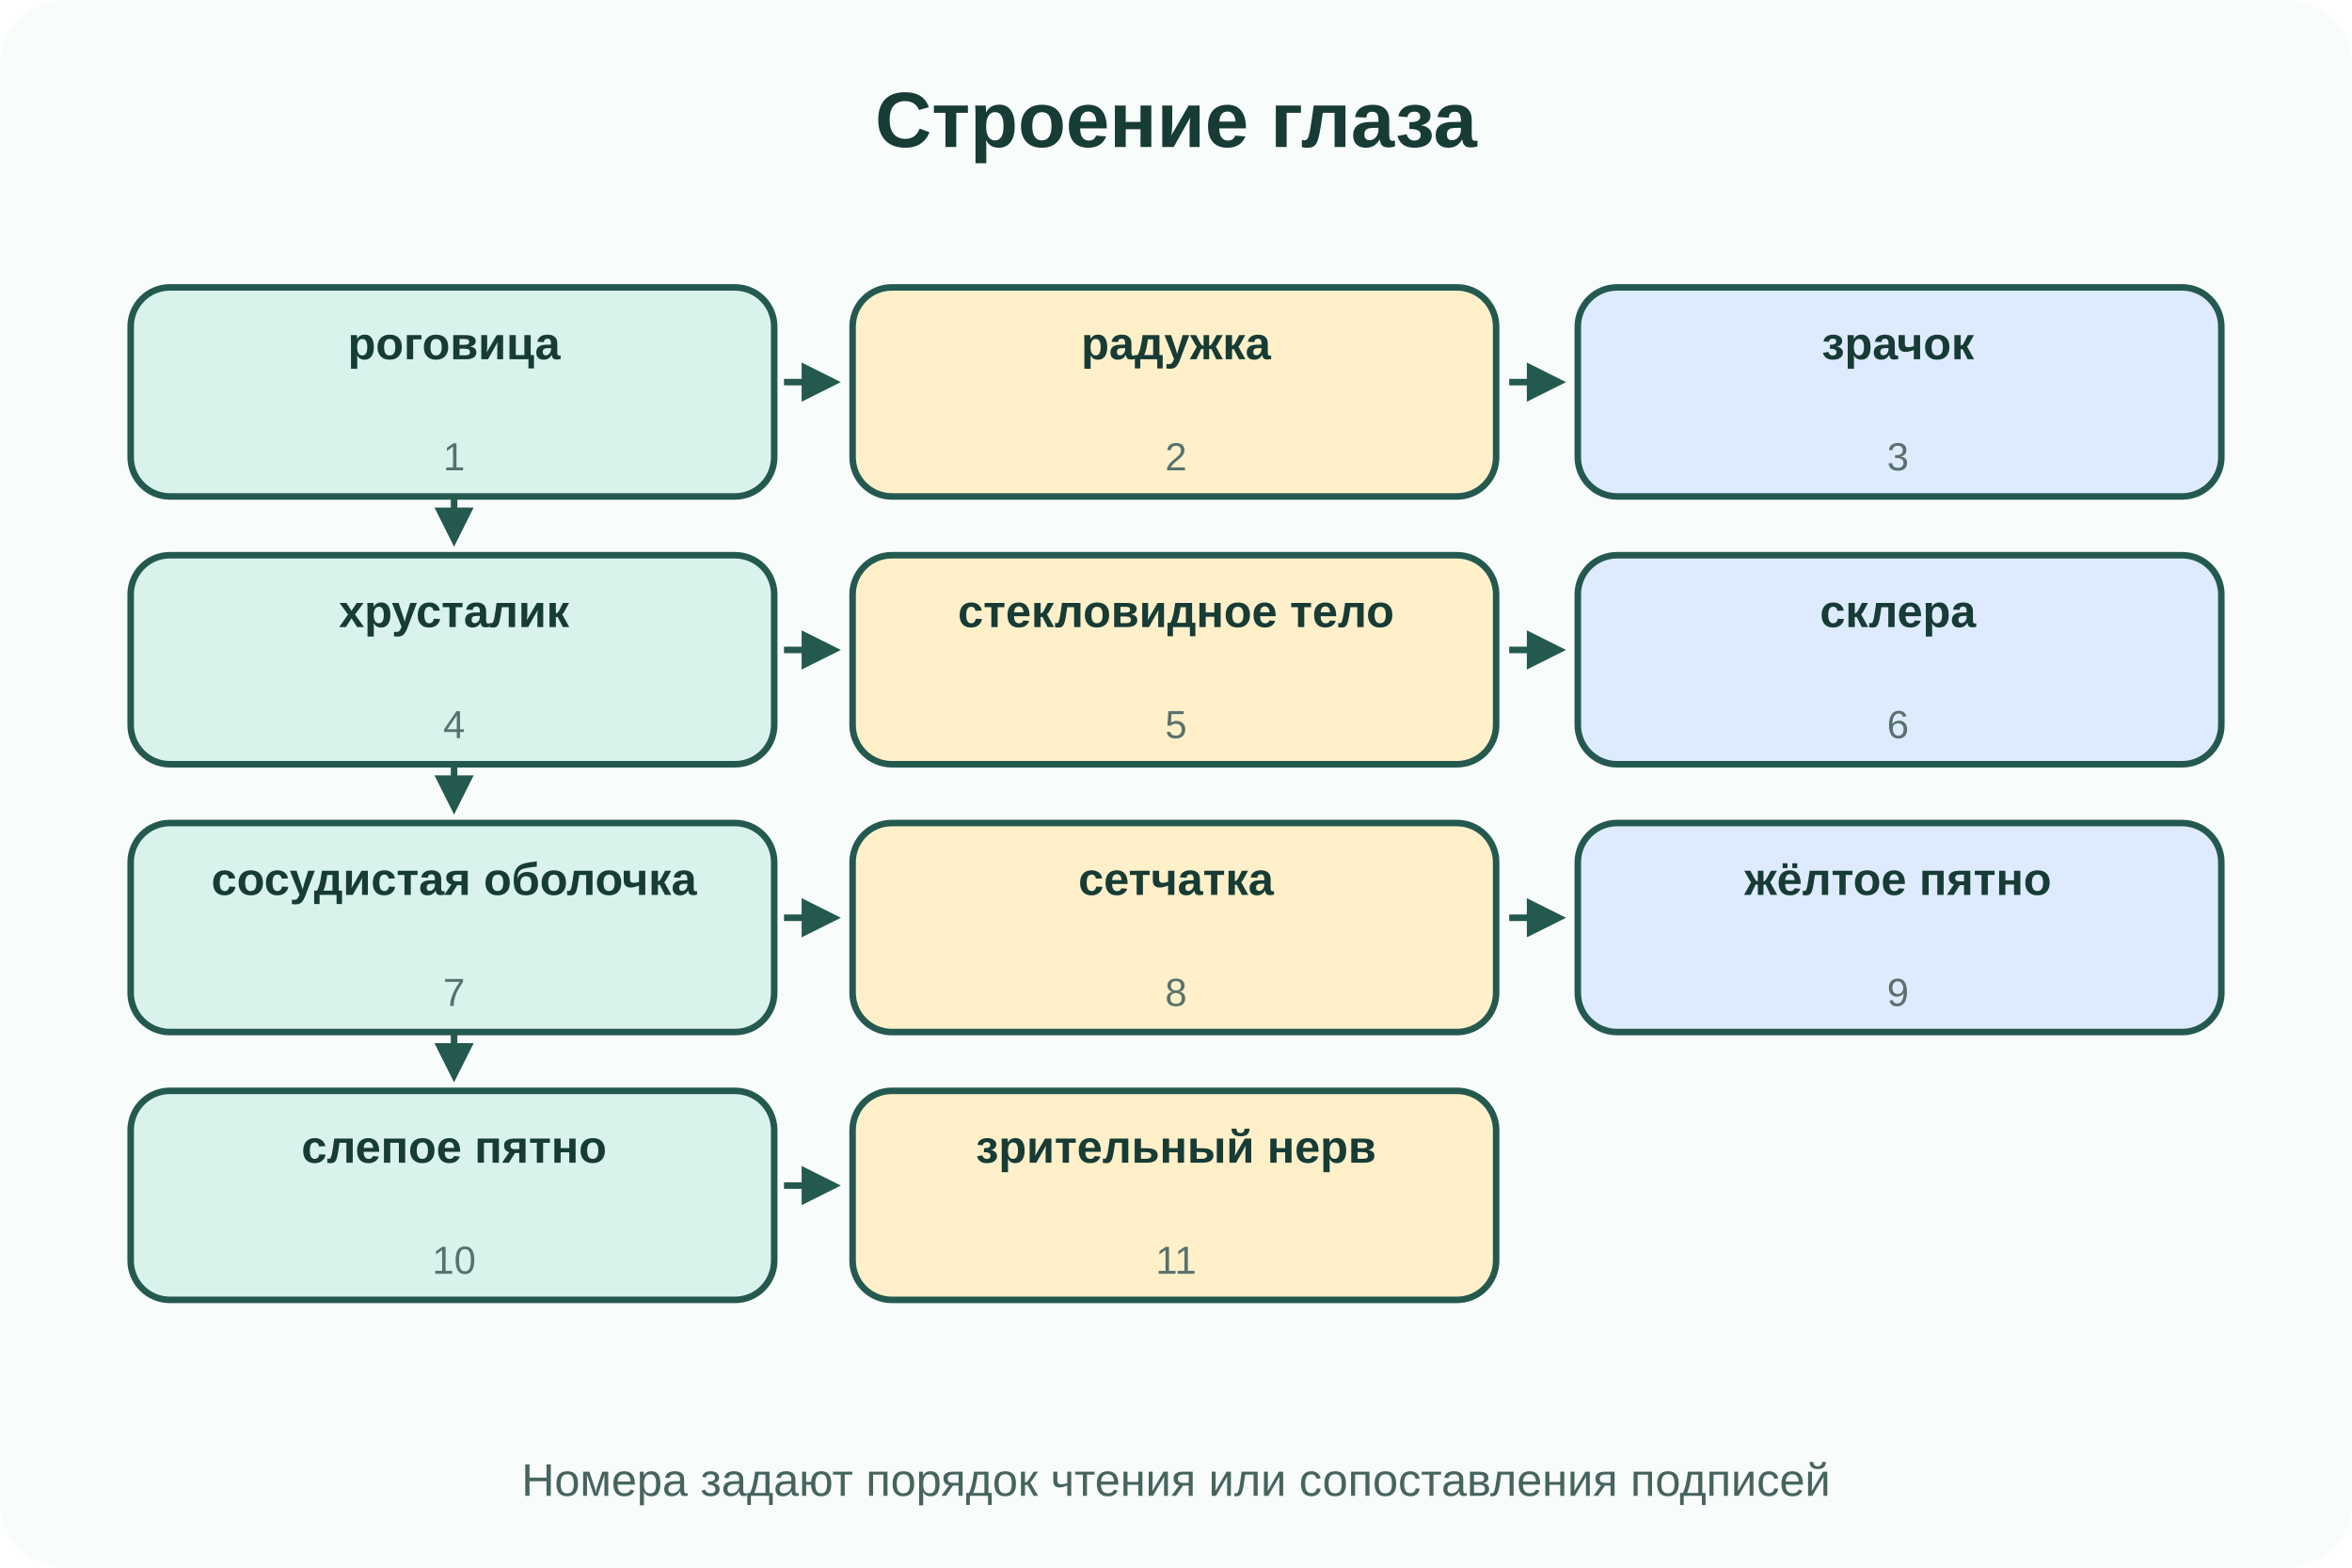
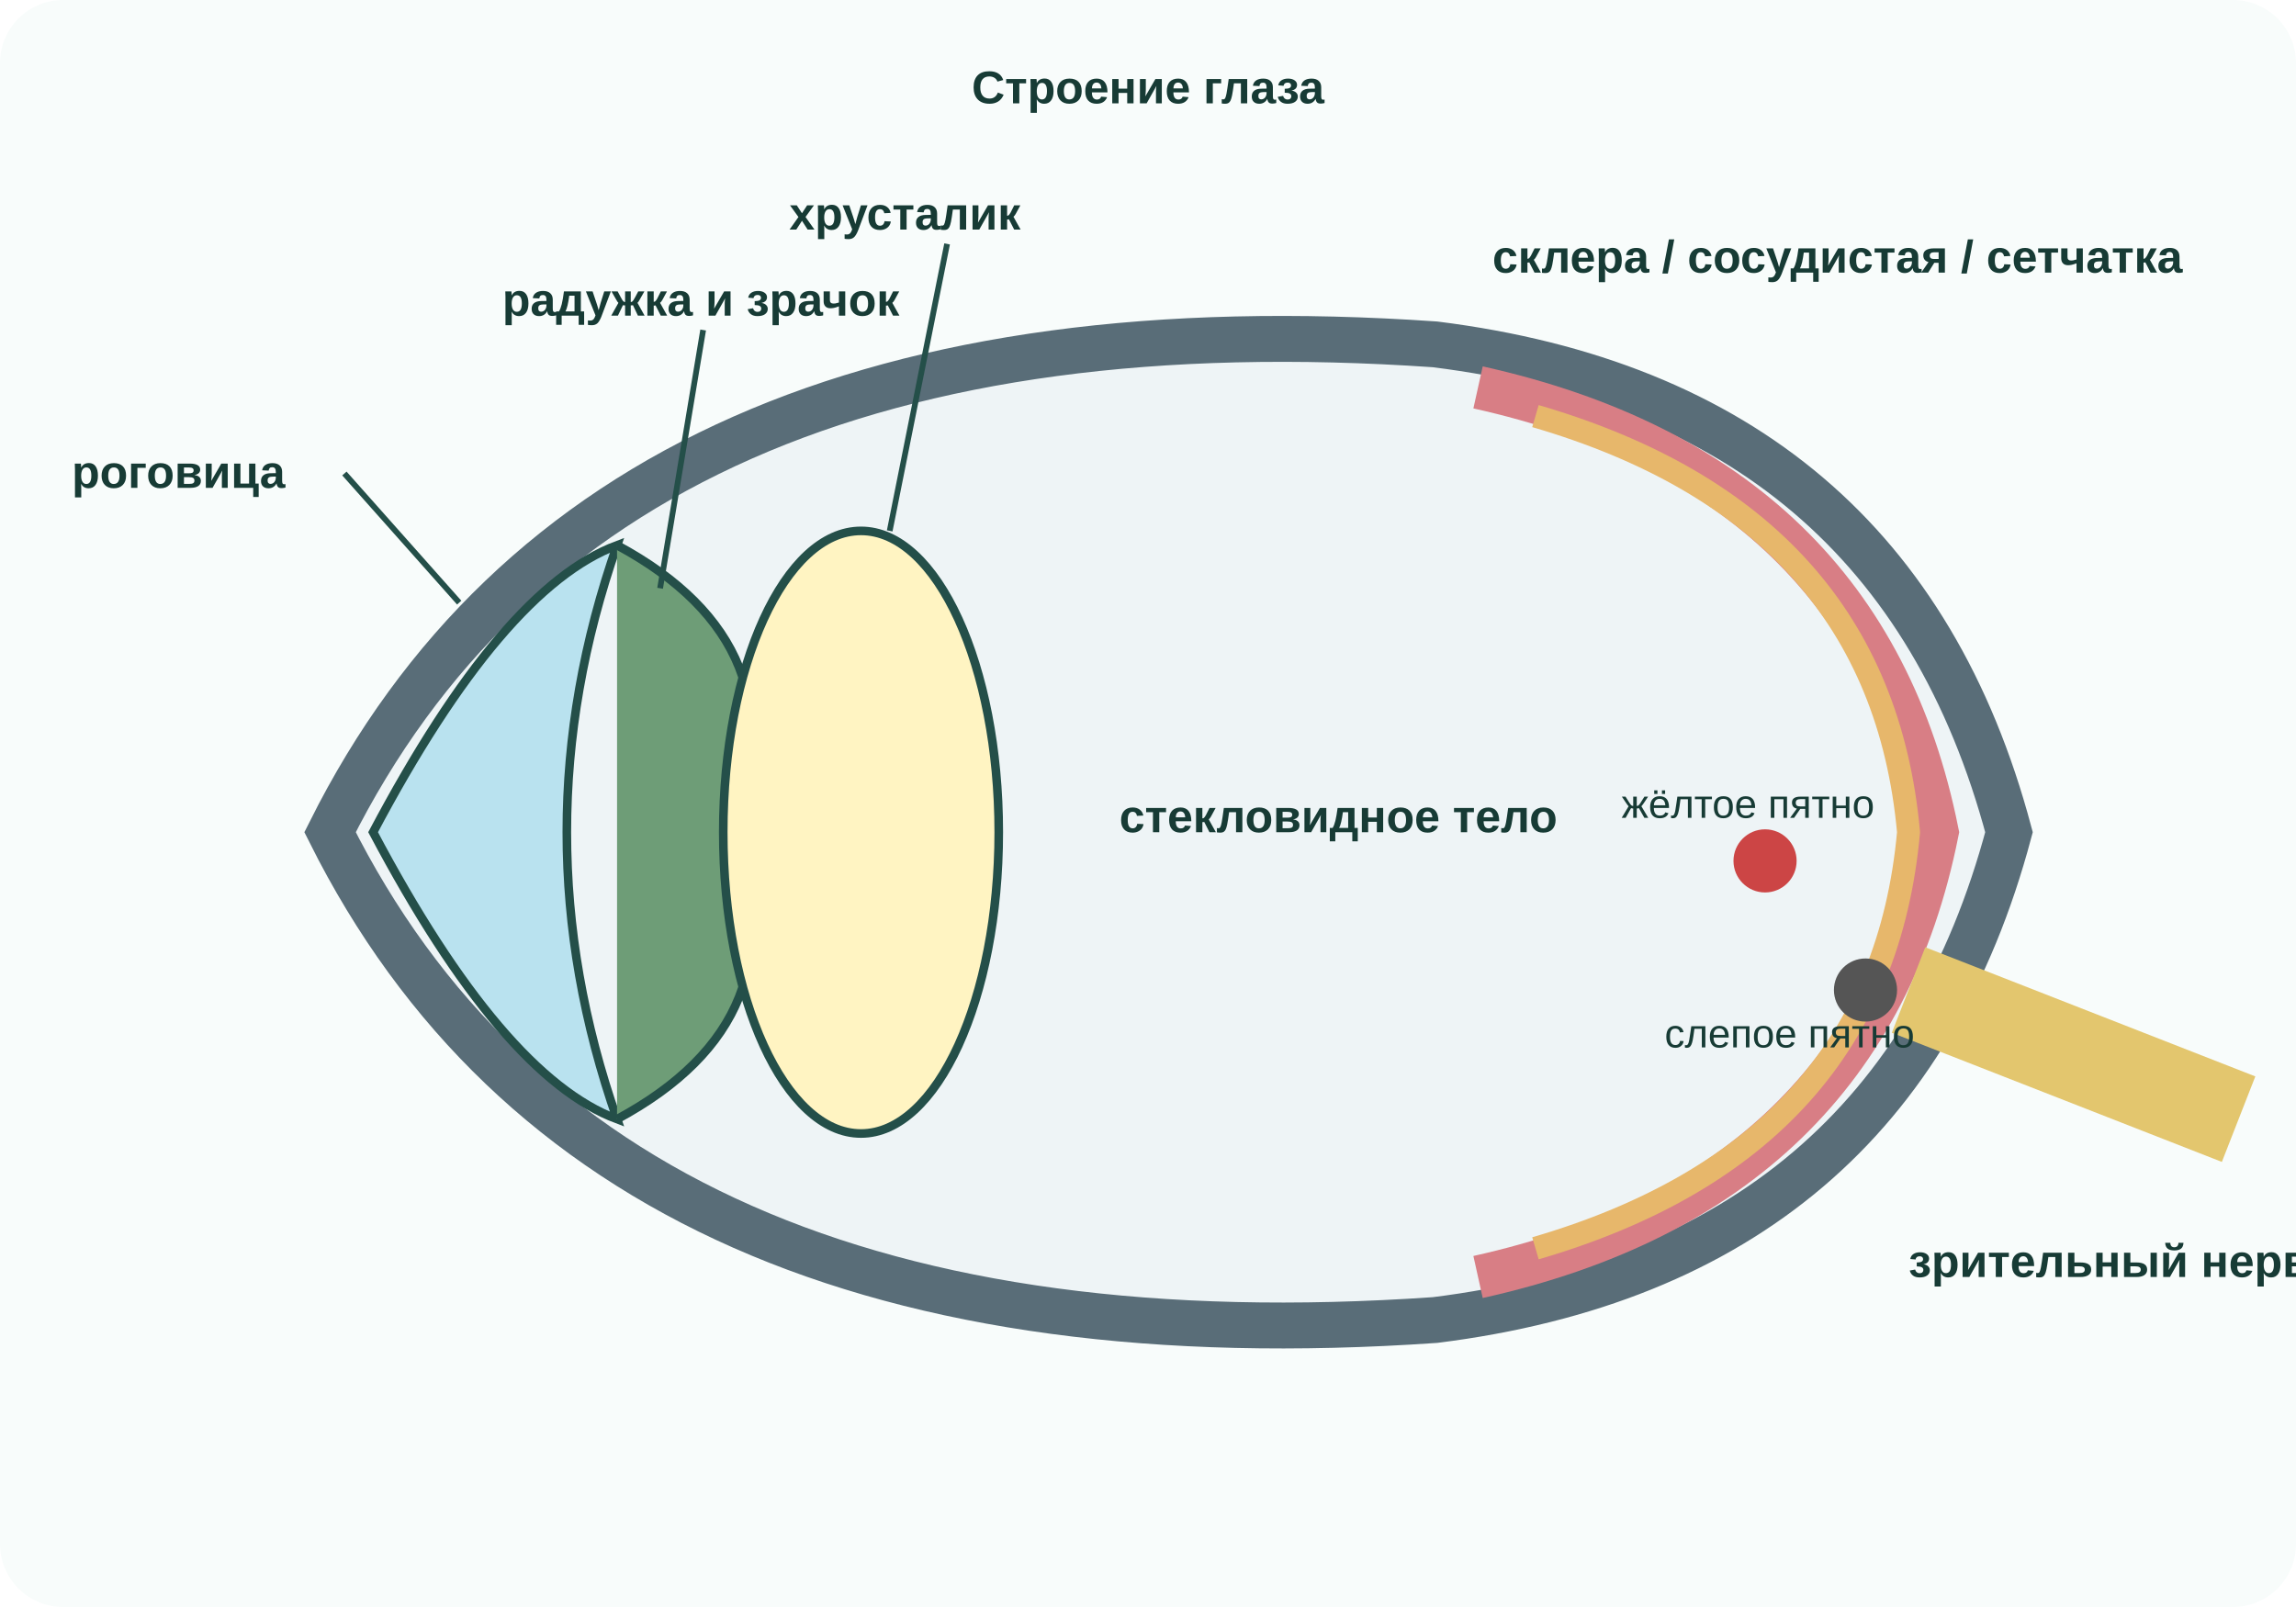
- <svg xmlns="http://www.w3.org/2000/svg" viewBox="0 0 720 480" role="img" aria-labelledby="title desc" preserveAspectRatio="xMidYMid meet">
+ <svg xmlns="http://www.w3.org/2000/svg" viewBox="0 0 800 560" role="img" aria-labelledby="title desc" preserveAspectRatio="xMidYMid meet">
  <defs>
-     <marker id="arrow" viewBox="0 0 10 10" refX="8" refY="5" markerWidth="6" markerHeight="6" orient="auto-start-reverse">
-       <path d="M0 0 L10 5 L0 10z" fill="#24594f" />
+     <marker id="arrow" viewBox="0 0 10 10" refX="8" refY="5" markerWidth="6" markerHeight="6" orient="auto">
+       <path d="M0 0L10 5L0 10z" fill="#244f49" />
    </marker>
+     <style>.t{font:600 16px Arial,sans-serif;fill:#173b35}.s{font:14px Arial,sans-serif;fill:#173b35}.lead{fill:none;stroke:#244f49;stroke-width:2}.flow{fill:none;stroke:#176b5b;stroke-width:4;marker-end:url(#arrow)}.organ{stroke:#244f49;stroke-width:3}.red{fill:#f7a4a4}.blue{fill:#9bc8ef}.cream{fill:#fff0c9}.green{fill:#b9e4d7}</style>
  </defs>
-   <style>.label{font:600 14px Arial,sans-serif;text-anchor:middle;fill:#173b35}.num{font:12px Arial,sans-serif;text-anchor:middle;fill:#58716c}.link{fill:none;stroke:#24594f;stroke-width:2}</style>
-   <rect width="100%" height="100%" rx="20" fill="#f8fcfb" />
-   <text x="360" y="45" style="font:700 24px Arial,sans-serif;text-anchor:middle;fill:#173b35">Строение глаза</text>
-   <path d="M 240 117 H 255" class="link" marker-end="url(#arrow)" />
-   <path d="M 462 117 H 477" class="link" marker-end="url(#arrow)" />
-   <path d="M 139 146 V 165" class="link" marker-end="url(#arrow)" />
-   <path d="M 240 199 H 255" class="link" marker-end="url(#arrow)" />
-   <path d="M 462 199 H 477" class="link" marker-end="url(#arrow)" />
-   <path d="M 139 228 V 247" class="link" marker-end="url(#arrow)" />
-   <path d="M 240 281 H 255" class="link" marker-end="url(#arrow)" />
-   <path d="M 462 281 H 477" class="link" marker-end="url(#arrow)" />
-   <path d="M 139 310 V 329" class="link" marker-end="url(#arrow)" />
-   <path d="M 240 363 H 255" class="link" marker-end="url(#arrow)" />
-   <g>
-     <rect x="40" y="88" width="197" height="64" rx="12" fill="#d9f3ec" stroke="#24594f" stroke-width="2" />
-     <text x="139" y="110" class="label">
-       <tspan x="139" dy="0">роговица</tspan>
-     </text>
-     <text x="139" y="144" class="num">1</text>
-   </g>
-   <g>
-     <rect x="261" y="88" width="197" height="64" rx="12" fill="#fff0c9" stroke="#24594f" stroke-width="2" />
-     <text x="360" y="110" class="label">
-       <tspan x="360" dy="0">радужка</tspan>
-     </text>
-     <text x="360" y="144" class="num">2</text>
-   </g>
-   <g>
-     <rect x="483" y="88" width="197" height="64" rx="12" fill="#deebff" stroke="#24594f" stroke-width="2" />
-     <text x="581" y="110" class="label">
-       <tspan x="581" dy="0">зрачок</tspan>
-     </text>
-     <text x="581" y="144" class="num">3</text>
-   </g>
-   <g>
-     <rect x="40" y="170" width="197" height="64" rx="12" fill="#d9f3ec" stroke="#24594f" stroke-width="2" />
-     <text x="139" y="192" class="label">
-       <tspan x="139" dy="0">хрусталик</tspan>
-     </text>
-     <text x="139" y="226" class="num">4</text>
-   </g>
-   <g>
-     <rect x="261" y="170" width="197" height="64" rx="12" fill="#fff0c9" stroke="#24594f" stroke-width="2" />
-     <text x="360" y="192" class="label">
-       <tspan x="360" dy="0">стекловидное тело</tspan>
-     </text>
-     <text x="360" y="226" class="num">5</text>
-   </g>
-   <g>
-     <rect x="483" y="170" width="197" height="64" rx="12" fill="#deebff" stroke="#24594f" stroke-width="2" />
-     <text x="581" y="192" class="label">
-       <tspan x="581" dy="0">склера</tspan>
-     </text>
-     <text x="581" y="226" class="num">6</text>
-   </g>
-   <g>
-     <rect x="40" y="252" width="197" height="64" rx="12" fill="#d9f3ec" stroke="#24594f" stroke-width="2" />
-     <text x="139" y="274" class="label">
-       <tspan x="139" dy="0">сосудистая оболочка</tspan>
-     </text>
-     <text x="139" y="308" class="num">7</text>
-   </g>
-   <g>
-     <rect x="261" y="252" width="197" height="64" rx="12" fill="#fff0c9" stroke="#24594f" stroke-width="2" />
-     <text x="360" y="274" class="label">
-       <tspan x="360" dy="0">сетчатка</tspan>
-     </text>
-     <text x="360" y="308" class="num">8</text>
-   </g>
-   <g>
-     <rect x="483" y="252" width="197" height="64" rx="12" fill="#deebff" stroke="#24594f" stroke-width="2" />
-     <text x="581" y="274" class="label">
-       <tspan x="581" dy="0">жёлтое пятно</tspan>
-     </text>
-     <text x="581" y="308" class="num">9</text>
-   </g>
-   <g>
-     <rect x="40" y="334" width="197" height="64" rx="12" fill="#d9f3ec" stroke="#24594f" stroke-width="2" />
-     <text x="139" y="356" class="label">
-       <tspan x="139" dy="0">слепое пятно</tspan>
-     </text>
-     <text x="139" y="390" class="num">10</text>
-   </g>
-   <g>
-     <rect x="261" y="334" width="197" height="64" rx="12" fill="#fff0c9" stroke="#24594f" stroke-width="2" />
-     <text x="360" y="356" class="label">
-       <tspan x="360" dy="0">зрительный нерв</tspan>
-     </text>
-     <text x="360" y="390" class="num">11</text>
-   </g>
-   <text x="360" y="458" style="font:14px Arial,sans-serif;text-anchor:middle;fill:#46645e">Номера задают порядок чтения или сопоставления подписей</text>
+   <rect width="800" height="560" rx="22" fill="#f8fcfb" />
+   <text x="400" y="36" text-anchor="middle" class="t" font-size="23">Строение глаза</text>
+   <path d="M115 290Q210 100 500 120Q660 140 700 290Q660 440 500 460Q210 480 115 290Z" fill="#eef4f6" stroke="#596d78" stroke-width="16" />
+   <path d="M130 290Q175 205 215 190Q180 290 215 390Q175 375 130 290Z" fill="#b9e2ef" class="organ" />
+   <path d="M215 190Q280 225 255 290Q280 355 215 390" fill="#6e9d77" class="organ" />
+   <ellipse cx="300" cy="290" rx="48" ry="105" fill="#fff4c2" class="organ" />
+   <path d="M515 135Q650 165 675 290Q650 415 515 445" fill="none" stroke="#d87e85" stroke-width="15" />
+   <path d="M535 145Q655 180 665 290Q655 400 535 435" fill="none" stroke="#e7b76b" stroke-width="8" />
+   <circle cx="615" cy="300" r="11" fill="#cc4545" />
+   <circle cx="650" cy="345" r="11" fill="#555" />
+   <path d="M665 345L780 390" stroke="#e3c66e" stroke-width="32" />
+   <text x="25" y="170" class="t">роговица</text>
+   <path d="M120 165L160 210" class="lead" />
+   <text x="175" y="110" class="t">радужка и зрачок</text>
+   <path d="M245 115L230 205" class="lead" />
+   <text x="275" y="80" class="t">хрусталик</text>
+   <path d="M330 85L310 185" class="lead" />
+   <text x="390" y="290" class="t">стекловидное тело</text>
+   <text x="520" y="95" class="t">склера / сосудистая / сетчатка</text>
+   <text x="565" y="285" class="s">жёлтое пятно</text>
+   <text x="580" y="365" class="s">слепое пятно</text>
+   <text x="665" y="445" class="t">зрительный нерв</text>
</svg>
